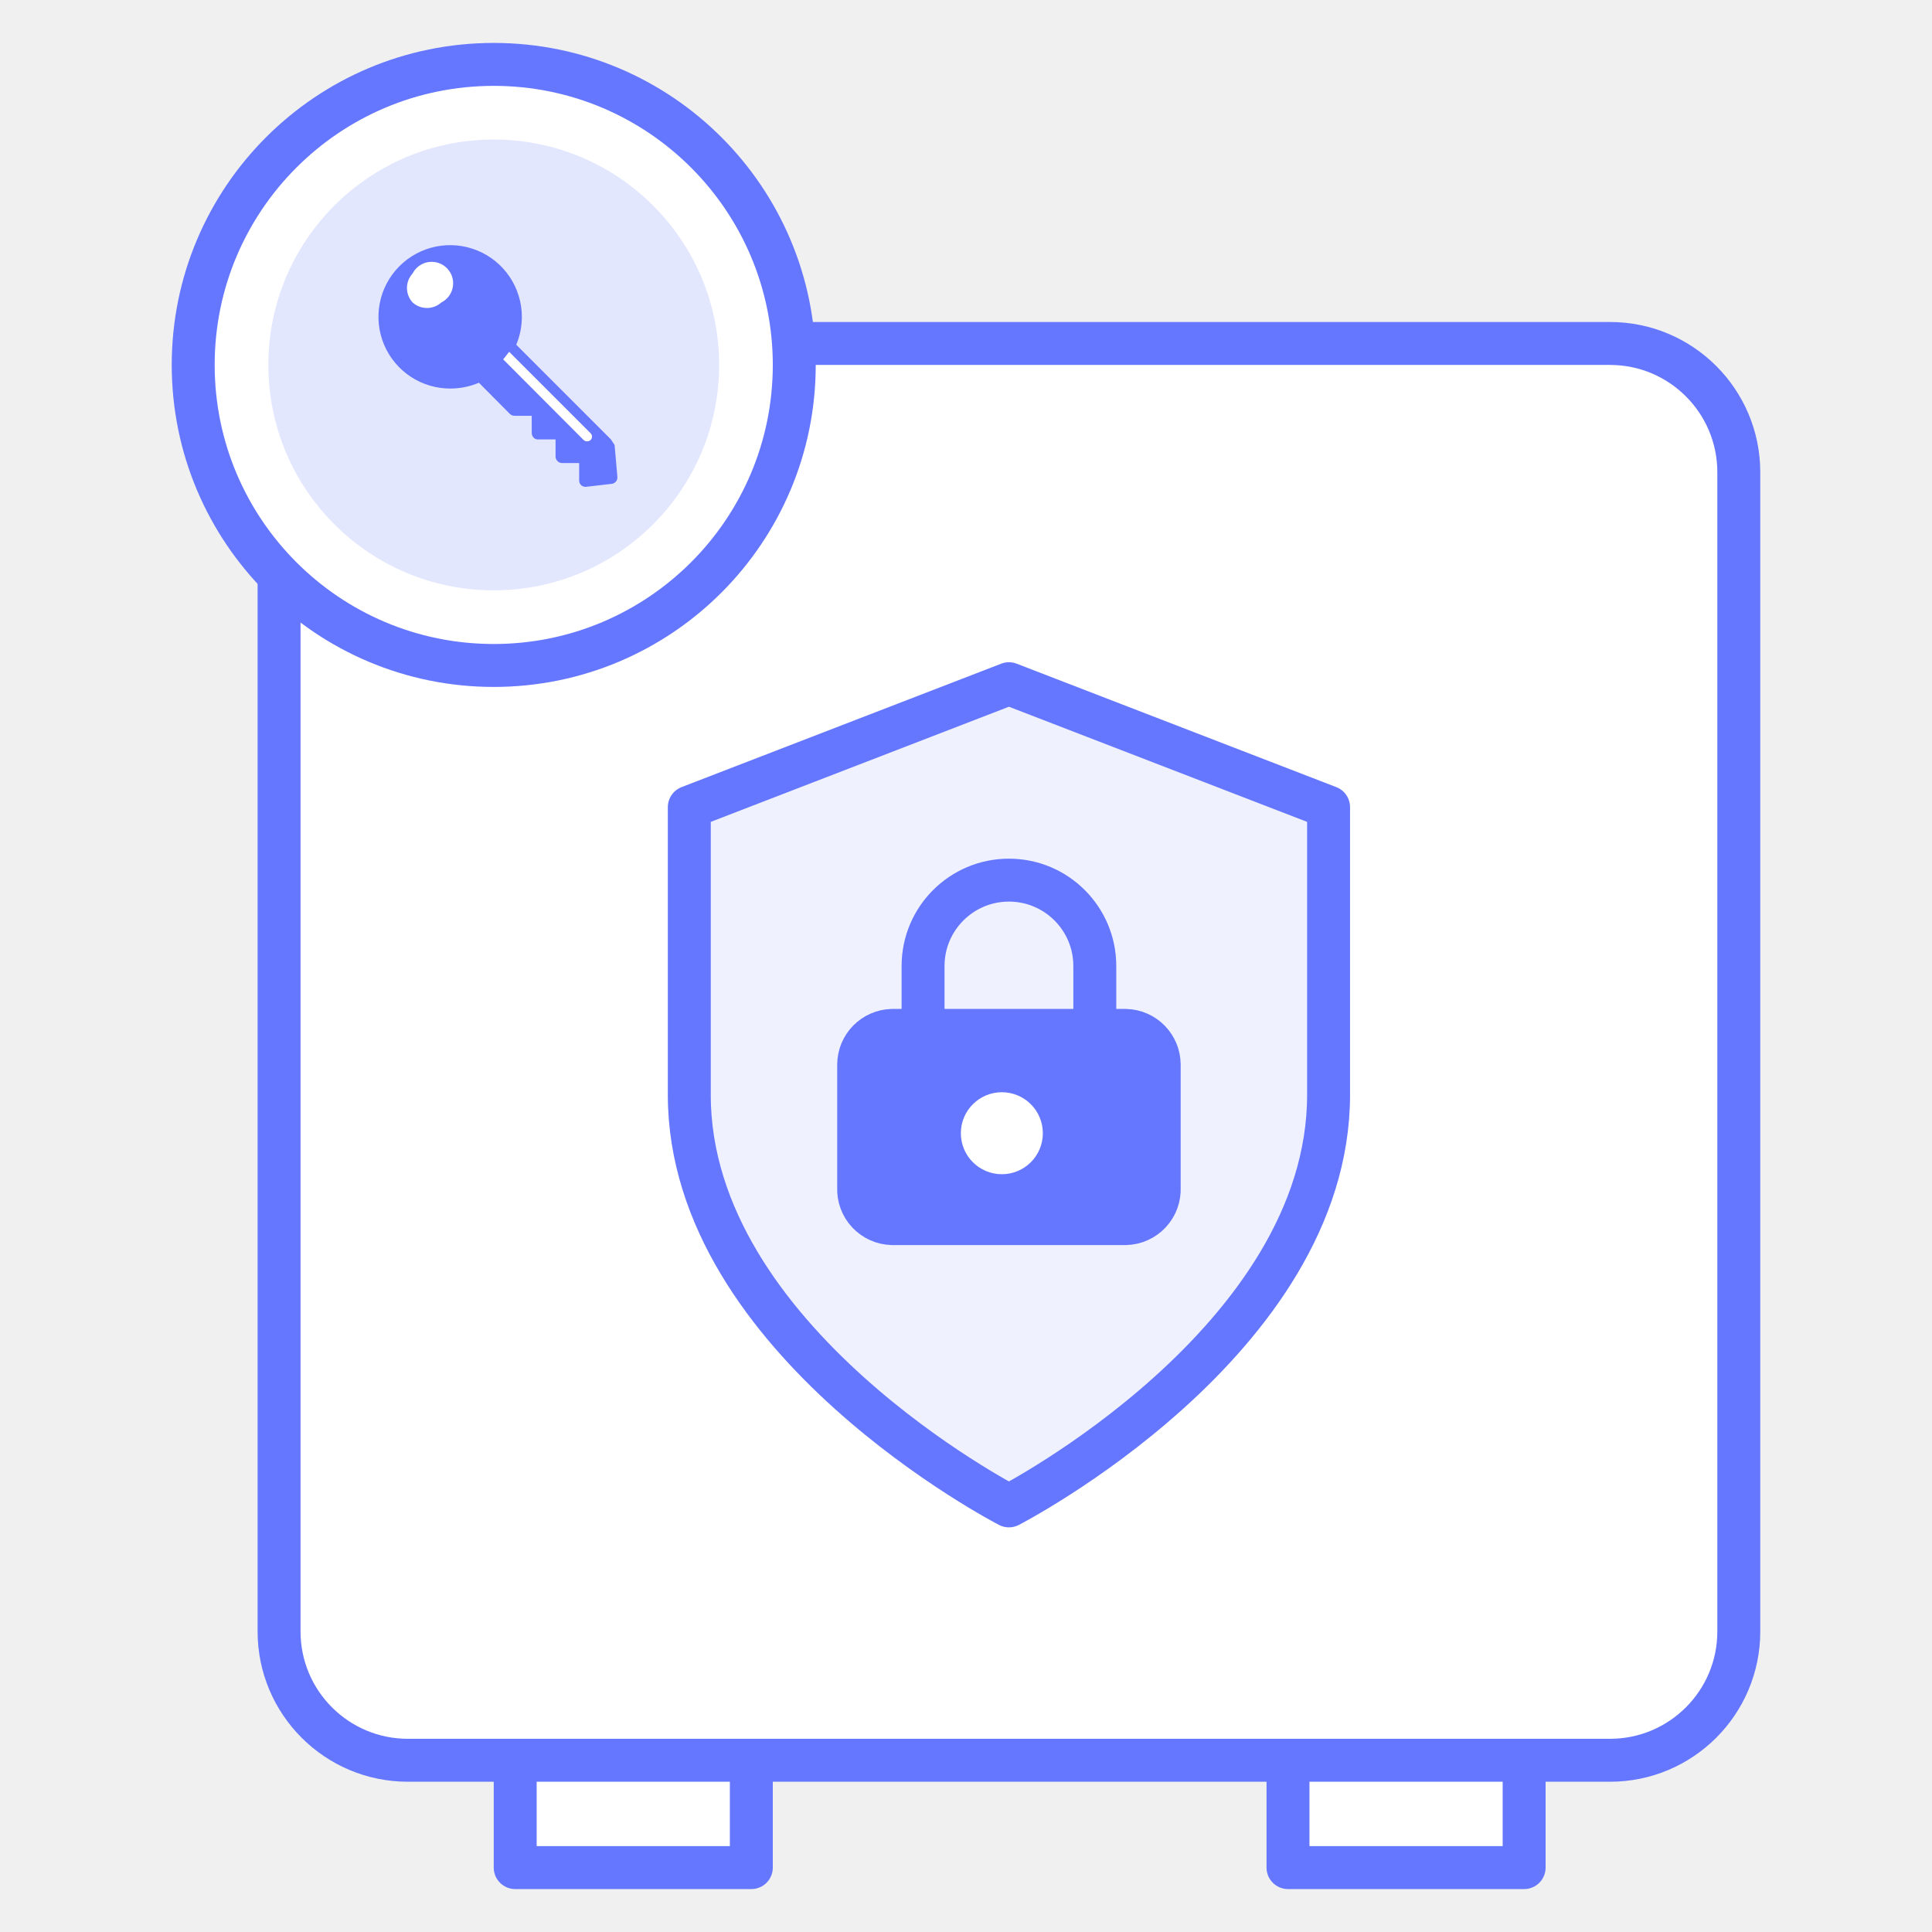
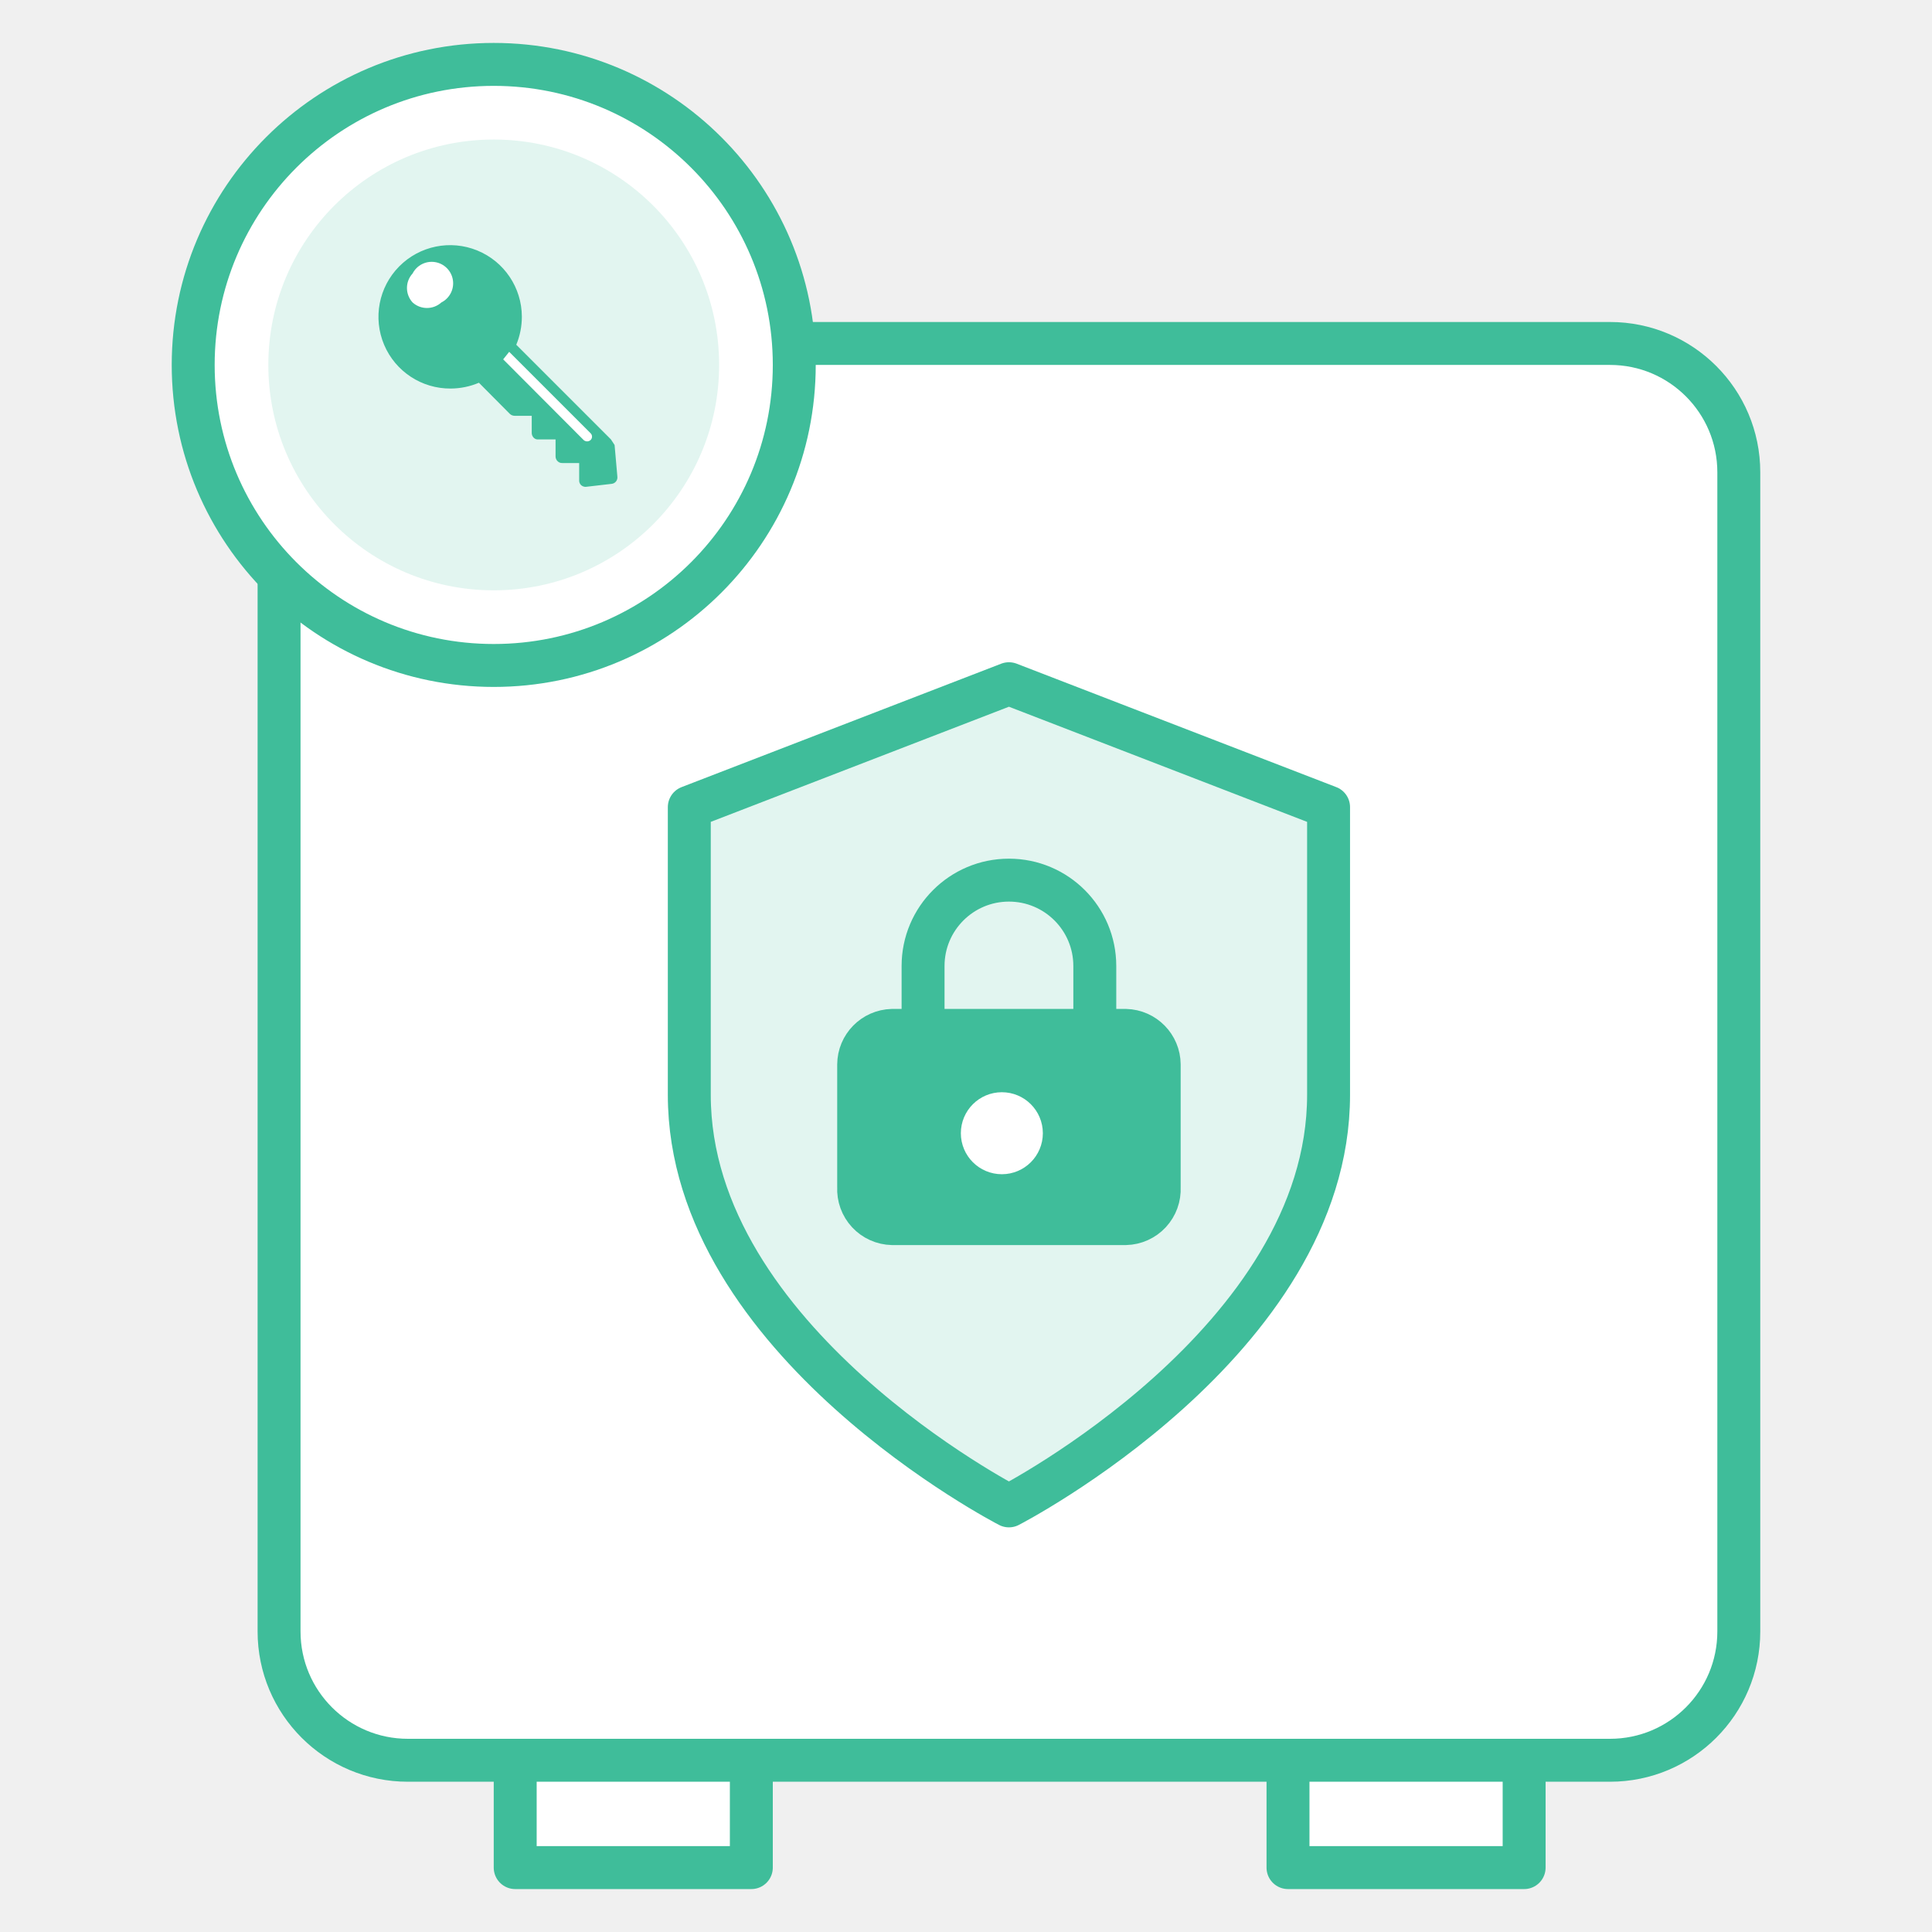
<svg xmlns="http://www.w3.org/2000/svg" viewBox="0 0 90 90">
-   <rect x="13" y="16" width="68" height="66" rx="6" ry="6" fill="#fff" stroke="#6576ff" stroke-linecap="round" stroke-linejoin="round" stroke-width="2" />
-   <rect x="24" y="82" width="11" height="5" fill="#fff" stroke="#6576ff" stroke-linecap="round" stroke-linejoin="round" stroke-width="2" />
-   <rect x="60" y="82" width="11" height="5" fill="#fff" stroke="#6576ff" stroke-linecap="round" stroke-linejoin="round" stroke-width="2" />
-   <path d="M47,70.15S61.89,62.49,61.89,51V37.6L47,31.85,32.11,37.6V51C32.11,62.49,47,70.15,47,70.15Z" fill="#eff1ff" stroke="#6576ff" stroke-linecap="round" stroke-linejoin="round" stroke-width="2" />
-   <path d="M41.56,48H52.44A1.6,1.6,0,0,1,54,49.59v5.73A1.6,1.6,0,0,1,52.44,57H41.56A1.6,1.6,0,0,1,40,55.32V49.59A1.6,1.6,0,0,1,41.56,48Z" fill="#6576ff" stroke="#6576ff" stroke-linecap="round" stroke-linejoin="round" stroke-width="2" />
-   <path d="M43,48V45a4,4,0,0,1,8,0v3" fill="none" stroke="#6576ff" stroke-linecap="round" stroke-linejoin="round" stroke-width="2" />
+   <rect x="13" y="16" width="68" height="66" rx="6" ry="6" fill="#fff" stroke="#3fbd9a" stroke-linecap="round" stroke-linejoin="round" stroke-width="2" />
+   <rect x="24" y="82" width="11" height="5" fill="#fff" stroke="#3fbd9a" stroke-linecap="round" stroke-linejoin="round" stroke-width="2" />
+   <rect x="60" y="82" width="11" height="5" fill="#fff" stroke="#3fbd9a" stroke-linecap="round" stroke-linejoin="round" stroke-width="2" />
+   <path d="M47,70.15S61.89,62.49,61.89,51V37.6L47,31.85,32.11,37.6V51C32.11,62.49,47,70.15,47,70.15Z" fill="#e2f5f0" stroke="#3fbd9a" stroke-linecap="round" stroke-linejoin="round" stroke-width="2" />
+   <path d="M41.56,48H52.44A1.6,1.6,0,0,1,54,49.59v5.73A1.6,1.6,0,0,1,52.44,57H41.56A1.6,1.6,0,0,1,40,55.32V49.59A1.6,1.6,0,0,1,41.56,48Z" fill="#3fbd9a" stroke="#3fbd9a" stroke-linecap="round" stroke-linejoin="round" stroke-width="2" />
+   <path d="M43,48V45a4,4,0,0,1,8,0v3" fill="none" stroke="#3fbd9a" stroke-linecap="round" stroke-linejoin="round" stroke-width="2" />
  <circle cx="46.67" cy="52.79" r="0.91" fill="#fff" stroke="#fff" stroke-linecap="round" stroke-linejoin="round" stroke-width="2" />
-   <circle cx="23" cy="17" r="14" fill="#fff" stroke="#6576ff" stroke-linecap="round" stroke-linejoin="round" stroke-width="2" />
-   <circle cx="23" cy="17" r="10.5" fill="#e3e7fe" />
-   <path d="M28.46,20.47l-4.41-4.41a3.4,3.4,0,0,0,.26-1.31A3.34,3.34,0,1,0,21,18.1a3.41,3.41,0,0,0,1.31-.27l1.44,1.45a.33.33,0,0,0,.23.09l.79,0,0,.79a.32.32,0,0,0,.09.23.27.27,0,0,0,.23.08l.79,0,0,.79a.31.31,0,0,0,.09.22.29.29,0,0,0,.22.09l.79,0,0,.79a.3.3,0,0,0,.09.24.32.32,0,0,0,.21.08h0l1.21-.14a.3.3,0,0,0,.27-.33l-.13-1.48Z" fill="#6576ff" />
+   <circle cx="23" cy="17" r="14" fill="#fff" stroke="#3fbd9a" stroke-linecap="round" stroke-linejoin="round" stroke-width="2" />
+   <circle cx="23" cy="17" r="10.5" fill="#e2f5f0" />
+   <path d="M28.46,20.47l-4.41-4.41a3.4,3.4,0,0,0,.26-1.31A3.34,3.34,0,1,0,21,18.1a3.41,3.41,0,0,0,1.31-.27l1.44,1.45a.33.33,0,0,0,.23.09l.79,0,0,.79a.32.32,0,0,0,.09.23.27.27,0,0,0,.23.08l.79,0,0,.79a.31.31,0,0,0,.09.22.29.29,0,0,0,.22.09l.79,0,0,.79a.3.3,0,0,0,.09.24.32.32,0,0,0,.21.08h0l1.21-.14a.3.3,0,0,0,.27-.33l-.13-1.48Z" fill="#3fbd9a" />
  <path d="M20.56,14.09a1,1,0,0,1-1.34,0,1,1,0,0,1,0-1.35,1,1,0,1,1,1.34,1.35Z" fill="#fff" />
  <path d="M23.72,16.39h0l3.79,3.79a.22.22,0,0,1,0,.32h0a.24.24,0,0,1-.32,0l-3.75-3.76Z" fill="#fff" />
  <rect x="17.32" y="11.6" width="11" height="11" fill="none" />
</svg>
